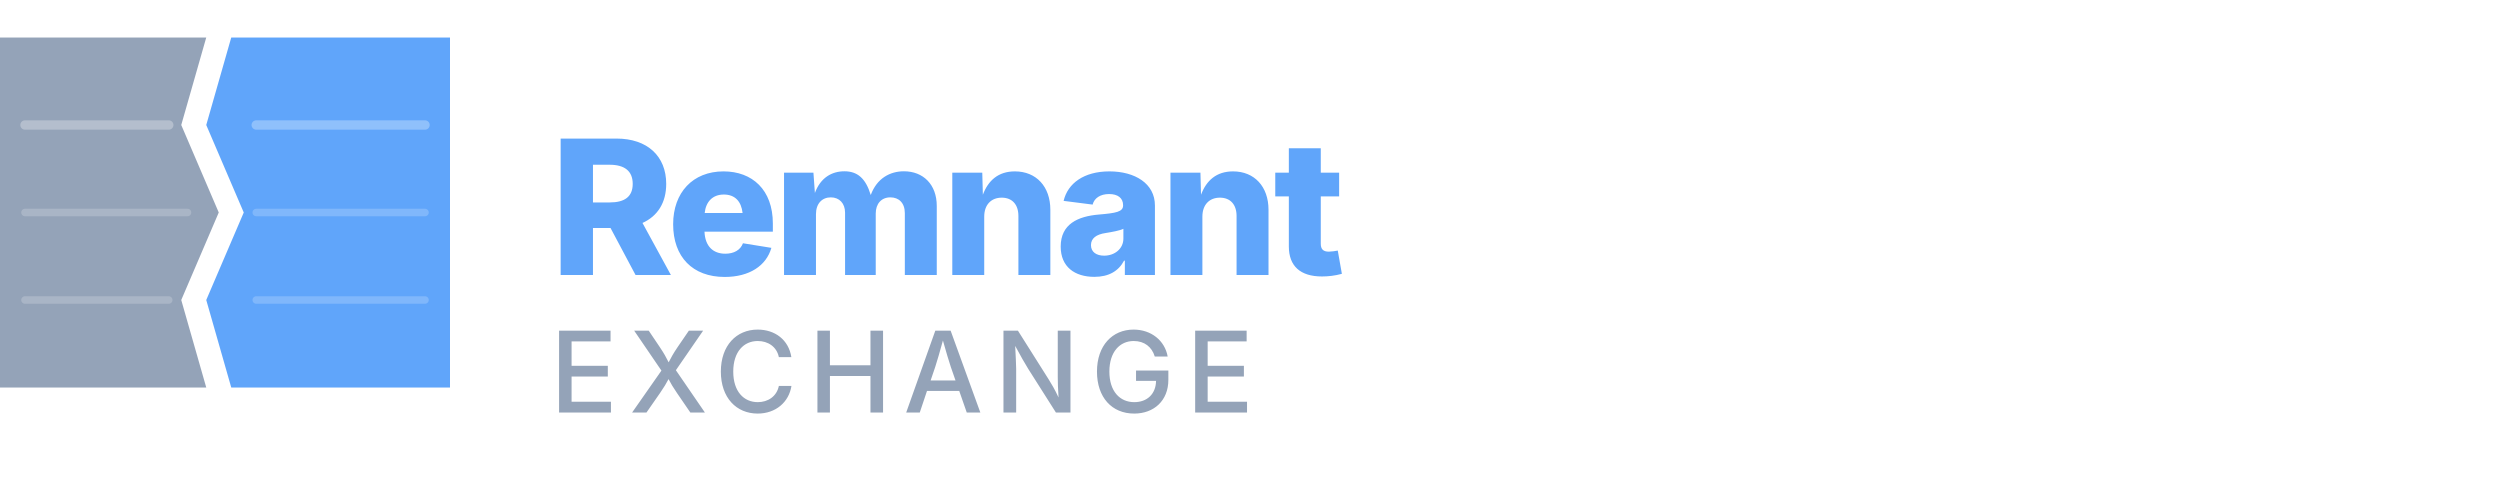
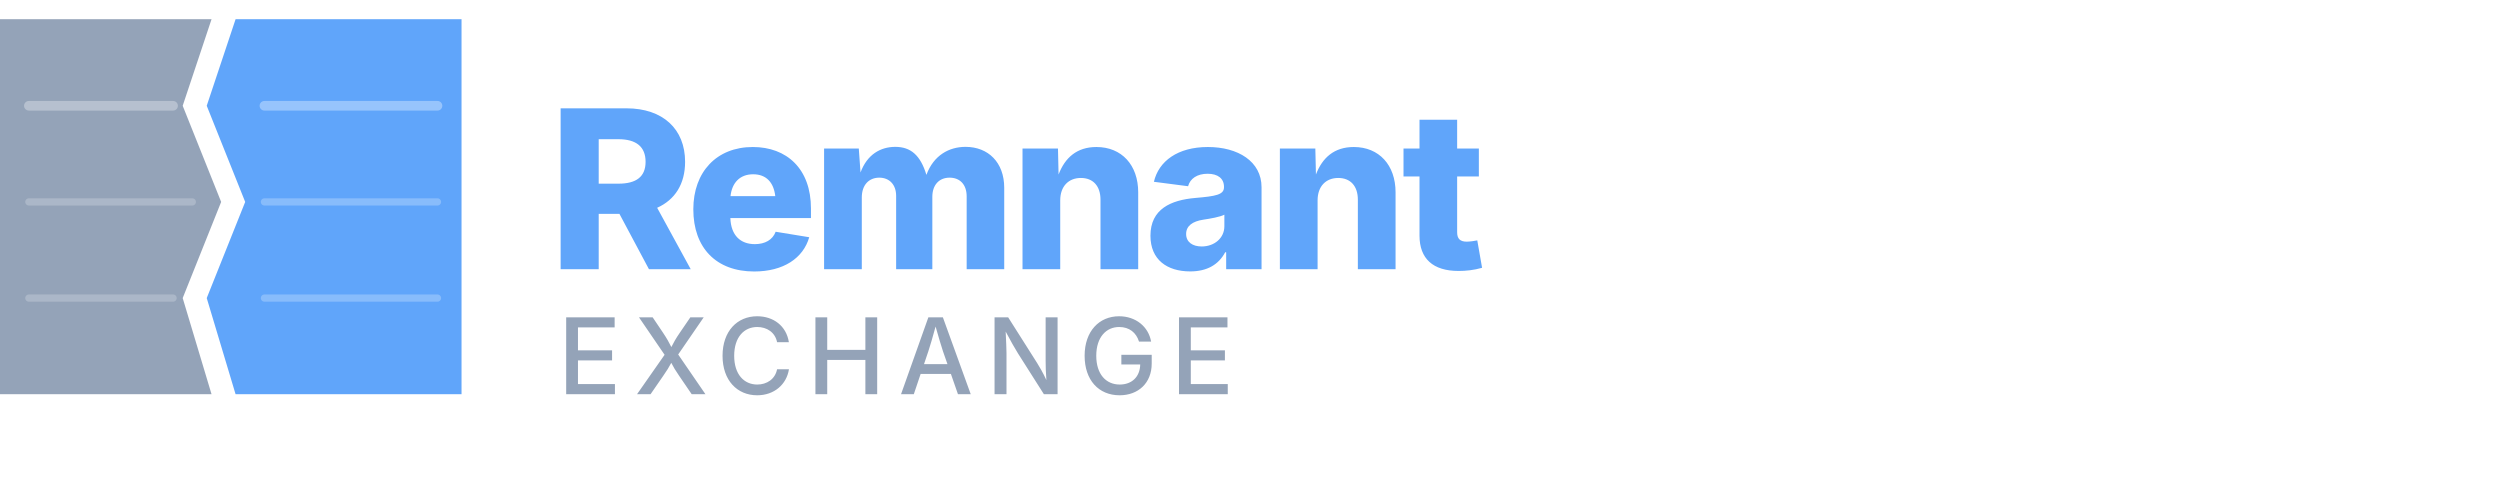
- <svg xmlns="http://www.w3.org/2000/svg" viewBox="0 0 400 80" width="400" height="80">
-   <path d="M0,6 L33,6 L29,20 L35,34 L29,48 L33,62 L0,62 Z" fill="#94a3b8" />
-   <line x1="4" y1="20" x2="27" y2="20" stroke="rgba(255,255,255,0.3)" stroke-width="1.5" stroke-linecap="round" />
-   <line x1="4" y1="34" x2="30" y2="34" stroke="rgba(255,255,255,0.2)" stroke-width="1.2" stroke-linecap="round" />
-   <line x1="4" y1="48" x2="27" y2="48" stroke="rgba(255,255,255,0.2)" stroke-width="1.2" stroke-linecap="round" />
-   <path d="M37,6 L72,6 L72,62 L37,62 L33,48 L39,34 L33,20 L37,6 Z" fill="#60a5fa" />
-   <line x1="41" y1="20" x2="68" y2="20" stroke="rgba(255,255,255,0.3)" stroke-width="1.5" stroke-linecap="round" />
-   <line x1="41" y1="34" x2="68" y2="34" stroke="rgba(255,255,255,0.2)" stroke-width="1.2" stroke-linecap="round" />
-   <line x1="41" y1="48" x2="68" y2="48" stroke="rgba(255,255,255,0.2)" stroke-width="1.2" stroke-linecap="round" />
-   <text x="88" y="44" font-family="'Inter', -apple-system, BlinkMacSystemFont, sans-serif" font-size="30" font-weight="800" fill="#60a5fa" letter-spacing="-0.03em">Remnant</text>
-   <text x="88" y="66" font-family="'Inter', -apple-system, BlinkMacSystemFont, sans-serif" font-size="18" font-weight="500" fill="#94a3b8" letter-spacing="0.1em">EXCHANGE</text>
+ <svg xmlns="http://www.w3.org/2000/svg" viewBox="0 0 520 100" width="520" height="100">
+   <path d="M0,4 L44,4 L38,22 L46,42 L38,62 L44,82 L0,82 Z" fill="#94a3b8" />
+   <line x1="6" y1="22" x2="36" y2="22" stroke="rgba(255,255,255,0.32)" stroke-width="2" stroke-linecap="round" />
+   <line x1="6" y1="42" x2="40" y2="42" stroke="rgba(255,255,255,0.22)" stroke-width="1.5" stroke-linecap="round" />
+   <line x1="6" y1="62" x2="36" y2="62" stroke="rgba(255,255,255,0.22)" stroke-width="1.5" stroke-linecap="round" />
+   <path d="M49,4 L96,4 L96,82 L49,82 L43,62 L51,42 L43,22 L49,4 Z" fill="#60a5fa" />
+   <line x1="55" y1="22" x2="91" y2="22" stroke="rgba(255,255,255,0.35)" stroke-width="2" stroke-linecap="round" />
+   <line x1="55" y1="42" x2="91" y2="42" stroke="rgba(255,255,255,0.25)" stroke-width="1.5" stroke-linecap="round" />
+   <line x1="55" y1="62" x2="91" y2="62" stroke="rgba(255,255,255,0.25)" stroke-width="1.5" stroke-linecap="round" />
+   <text x="114" y="56" font-family="'Inter', -apple-system, BlinkMacSystemFont, sans-serif" font-size="46" font-weight="800" fill="#60a5fa" letter-spacing="-0.03em">Remnant</text>
+   <text x="116" y="82" font-family="'Inter', -apple-system, BlinkMacSystemFont, sans-serif" font-size="22" font-weight="500" fill="#94a3b8" letter-spacing="0.12em">EXCHANGE</text>
</svg>
